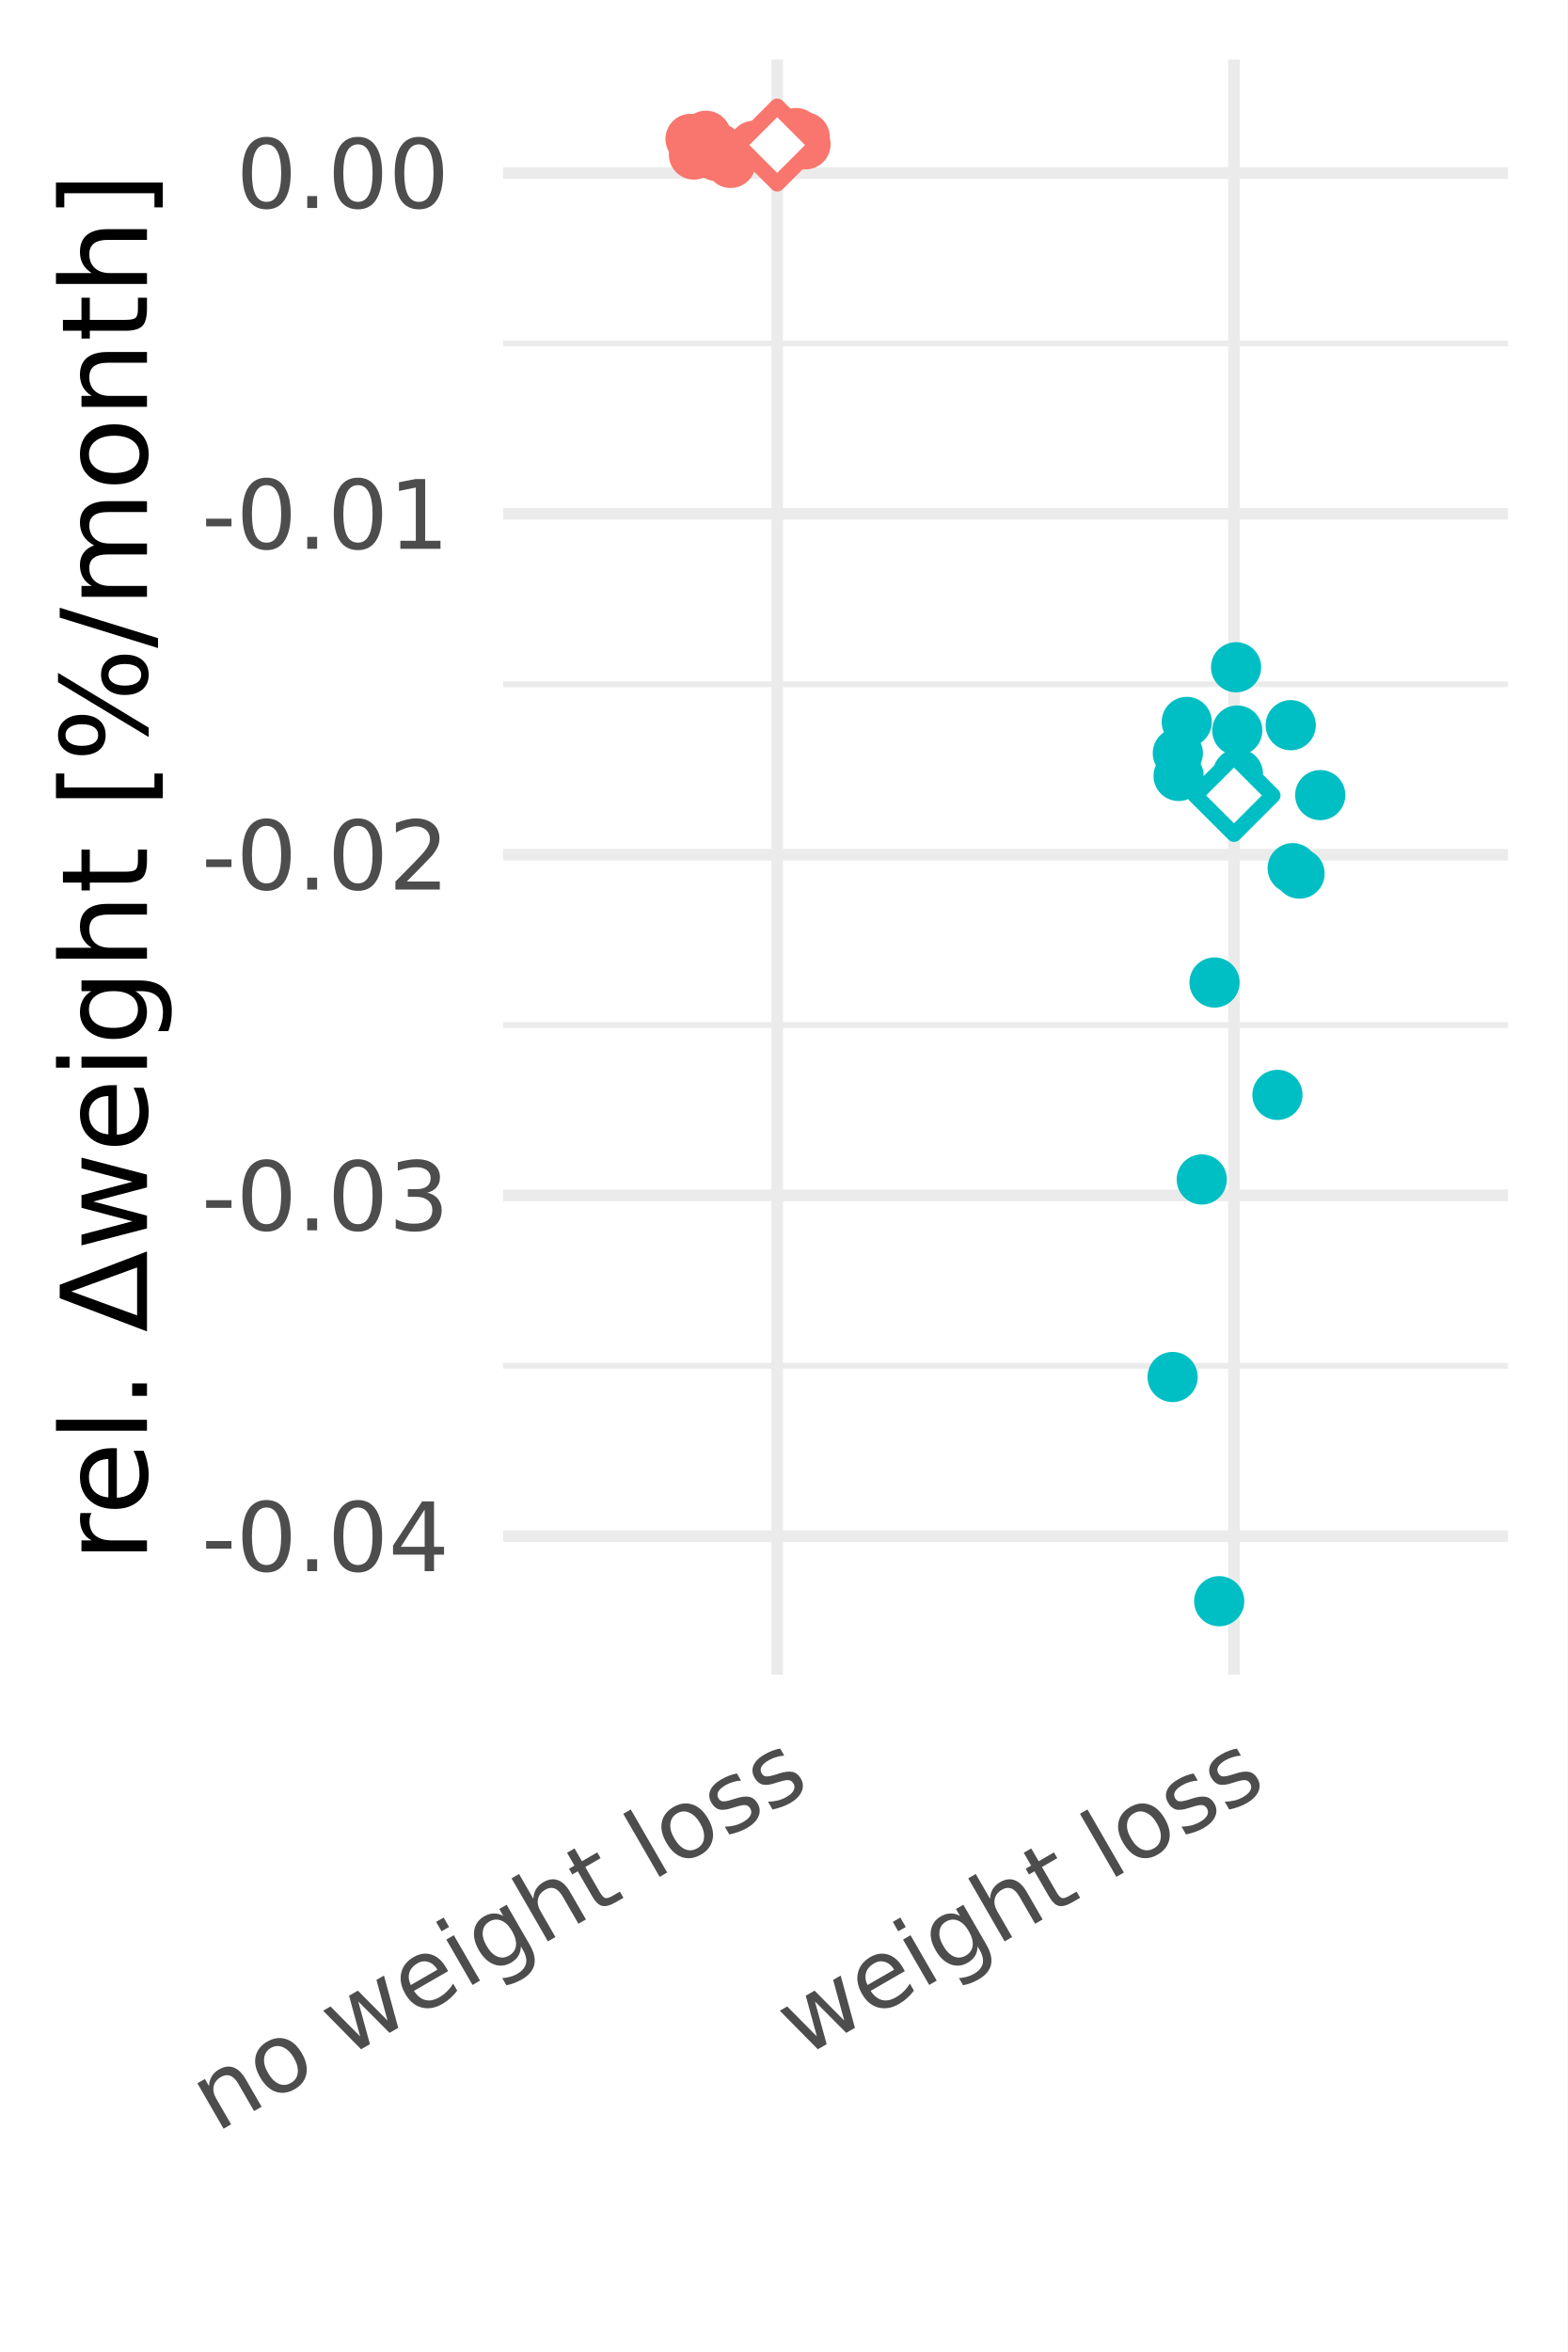
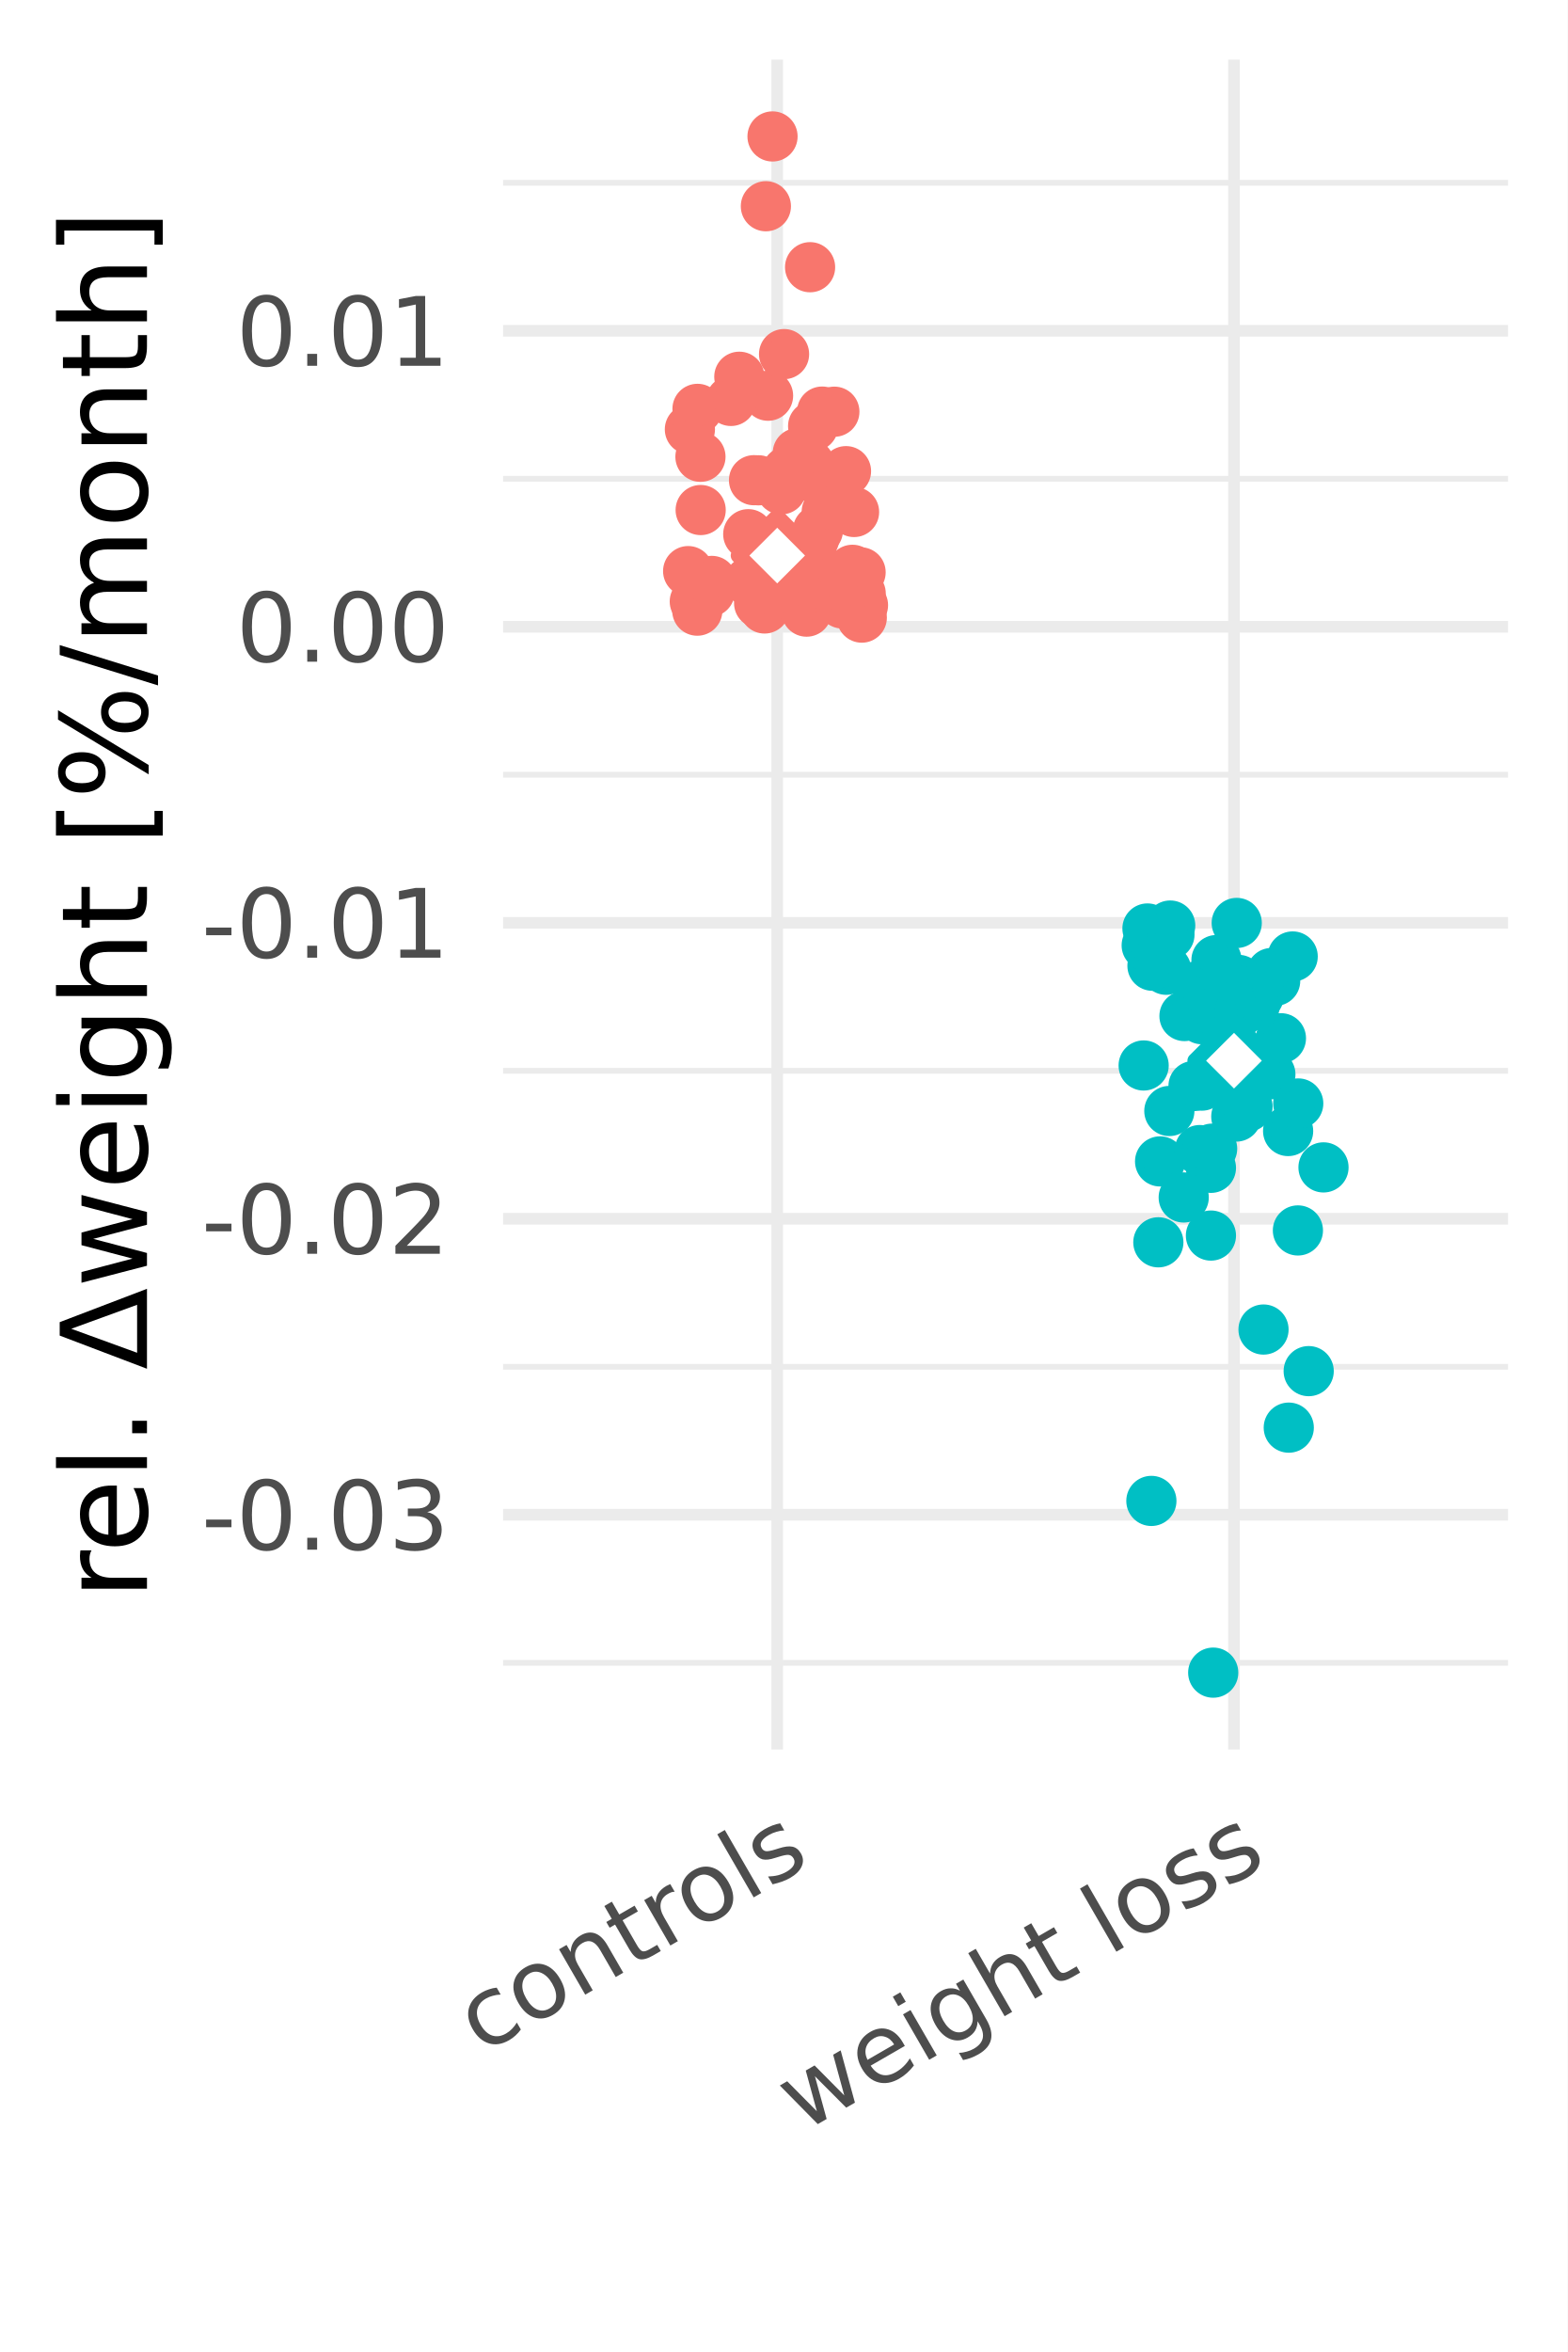
<svg xmlns="http://www.w3.org/2000/svg" class="svglite" width="144.00pt" height="216.00pt" viewBox="0 0 144.00 216.00">
  <defs>
    <style type="text/css">
    .svglite line, .svglite polyline, .svglite polygon, .svglite path, .svglite rect, .svglite circle {
      fill: none;
      stroke: #000000;
      stroke-linecap: round;
      stroke-linejoin: round;
      stroke-miterlimit: 10.00;
    }
  </style>
  </defs>
  <rect width="100%" height="100%" style="stroke: none; fill: #FFFFFF;" />
  <defs>
    <clipPath id="cpMC4wMHwxNDQuMDB8MC4wMHwyMTYuMDA=">
      <rect x="0.00" y="0.00" width="144.00" height="216.00" />
    </clipPath>
  </defs>
  <g clip-path="url(#cpMC4wMHwxNDQuMDB8MC4wMHwyMTYuMDA=)">
</g>
  <defs>
-     <clipPath id="cpNDYuMjF8MTM4LjUyfDUuNDh8MTUzLjc5">
-       <rect x="46.21" y="5.48" width="92.31" height="148.31" />
+     <clipPath id="cpNDYuMjF8MTM4LjUyfDUuNDh8MTYwLjY3">
+       <rect x="46.21" y="5.48" width="92.31" height="155.19" />
    </clipPath>
  </defs>
-   <g clip-path="url(#cpNDYuMjF8MTM4LjUyfDUuNDh8MTUzLjc5)">
-     <polyline points="46.21,125.43 138.52,125.43 " style="stroke-width: 0.53; stroke: #EBEBEB; stroke-linecap: butt;" />
-     <polyline points="46.21,94.14 138.52,94.14 " style="stroke-width: 0.53; stroke: #EBEBEB; stroke-linecap: butt;" />
-     <polyline points="46.21,62.84 138.52,62.84 " style="stroke-width: 0.53; stroke: #EBEBEB; stroke-linecap: butt;" />
-     <polyline points="46.21,31.54 138.52,31.54 " style="stroke-width: 0.53; stroke: #EBEBEB; stroke-linecap: butt;" />
-     <polyline points="46.21,141.08 138.52,141.08 " style="stroke-width: 1.07; stroke: #EBEBEB; stroke-linecap: butt;" />
-     <polyline points="46.21,109.78 138.52,109.78 " style="stroke-width: 1.07; stroke: #EBEBEB; stroke-linecap: butt;" />
-     <polyline points="46.21,78.49 138.52,78.49 " style="stroke-width: 1.07; stroke: #EBEBEB; stroke-linecap: butt;" />
-     <polyline points="46.21,47.19 138.52,47.19 " style="stroke-width: 1.07; stroke: #EBEBEB; stroke-linecap: butt;" />
-     <polyline points="46.21,15.89 138.52,15.89 " style="stroke-width: 1.07; stroke: #EBEBEB; stroke-linecap: butt;" />
-     <polyline points="71.39,153.79 71.39,5.48 " style="stroke-width: 1.07; stroke: #EBEBEB; stroke-linecap: butt;" />
-     <polyline points="113.35,153.79 113.35,5.48 " style="stroke-width: 1.07; stroke: #EBEBEB; stroke-linecap: butt;" />
-     <circle cx="111.99" cy="147.05" r="1.95" style="stroke-width: 0.71; stroke: #00BFC4; fill: #00BFC4;" />
-     <circle cx="107.71" cy="126.46" r="1.95" style="stroke-width: 0.71; stroke: #00BFC4; fill: #00BFC4;" />
-     <circle cx="110.39" cy="108.32" r="1.95" style="stroke-width: 0.71; stroke: #00BFC4; fill: #00BFC4;" />
-     <circle cx="117.34" cy="100.55" r="1.95" style="stroke-width: 0.71; stroke: #00BFC4; fill: #00BFC4;" />
-     <circle cx="111.56" cy="90.23" r="1.95" style="stroke-width: 0.71; stroke: #00BFC4; fill: #00BFC4;" />
-     <circle cx="119.37" cy="80.23" r="1.95" style="stroke-width: 0.71; stroke: #00BFC4; fill: #00BFC4;" />
-     <circle cx="118.74" cy="79.73" r="1.95" style="stroke-width: 0.71; stroke: #00BFC4; fill: #00BFC4;" />
-     <circle cx="121.27" cy="73.02" r="1.95" style="stroke-width: 0.71; stroke: #00BFC4; fill: #00BFC4;" />
-     <circle cx="108.26" cy="71.26" r="1.95" style="stroke-width: 0.71; stroke: #00BFC4; fill: #00BFC4;" />
-     <circle cx="113.71" cy="71.07" r="1.95" style="stroke-width: 0.71; stroke: #00BFC4; fill: #00BFC4;" />
-     <circle cx="108.19" cy="69.17" r="1.95" style="stroke-width: 0.71; stroke: #00BFC4; fill: #00BFC4;" />
-     <circle cx="113.65" cy="67.09" r="1.95" style="stroke-width: 0.71; stroke: #00BFC4; fill: #00BFC4;" />
-     <circle cx="118.56" cy="66.60" r="1.95" style="stroke-width: 0.71; stroke: #00BFC4; fill: #00BFC4;" />
-     <circle cx="109.01" cy="66.30" r="1.95" style="stroke-width: 0.71; stroke: #00BFC4; fill: #00BFC4;" />
-     <circle cx="113.54" cy="61.28" r="1.95" style="stroke-width: 0.71; stroke: #00BFC4; fill: #00BFC4;" />
-     <circle cx="67.11" cy="14.96" r="1.95" style="stroke-width: 0.71; stroke: #F8766D; fill: #F8766D;" />
-     <circle cx="65.81" cy="14.32" r="1.95" style="stroke-width: 0.71; stroke: #F8766D; fill: #F8766D;" />
-     <circle cx="63.74" cy="14.19" r="1.95" style="stroke-width: 0.71; stroke: #F8766D; fill: #F8766D;" />
-     <circle cx="66.01" cy="13.64" r="1.95" style="stroke-width: 0.71; stroke: #F8766D; fill: #F8766D;" />
-     <circle cx="69.25" cy="13.39" r="1.95" style="stroke-width: 0.71; stroke: #F8766D; fill: #F8766D;" />
-     <circle cx="73.99" cy="13.25" r="1.95" style="stroke-width: 0.71; stroke: #F8766D; fill: #F8766D;" />
-     <circle cx="63.43" cy="12.76" r="1.95" style="stroke-width: 0.71; stroke: #F8766D; fill: #F8766D;" />
-     <circle cx="73.92" cy="12.60" r="1.95" style="stroke-width: 0.71; stroke: #F8766D; fill: #F8766D;" />
-     <circle cx="64.85" cy="12.47" r="1.95" style="stroke-width: 0.71; stroke: #F8766D; fill: #F8766D;" />
-     <circle cx="73.12" cy="12.22" r="1.95" style="stroke-width: 0.71; stroke: #F8766D; fill: #F8766D;" />
-     <polygon points="71.39,16.88 74.95,13.32 71.39,9.76 67.83,13.32 " style="stroke-width: 1.42; stroke: #F8766D; fill: #FFFFFF;" />
-     <polygon points="113.35,76.61 116.91,73.05 113.35,69.49 109.78,73.05 " style="stroke-width: 1.42; stroke: #00BFC4; fill: #FFFFFF;" />
+   <g clip-path="url(#cpNDYuMjF8MTM4LjUyfDUuNDh8MTYwLjY3)">
+     <polyline points="46.21,152.71 138.52,152.71 " style="stroke-width: 0.53; stroke: #EBEBEB; stroke-linecap: butt;" />
+     <polyline points="46.21,125.52 138.52,125.52 " style="stroke-width: 0.53; stroke: #EBEBEB; stroke-linecap: butt;" />
+     <polyline points="46.21,98.34 138.52,98.34 " style="stroke-width: 0.53; stroke: #EBEBEB; stroke-linecap: butt;" />
+     <polyline points="46.21,71.15 138.52,71.15 " style="stroke-width: 0.53; stroke: #EBEBEB; stroke-linecap: butt;" />
+     <polyline points="46.21,43.97 138.52,43.97 " style="stroke-width: 0.53; stroke: #EBEBEB; stroke-linecap: butt;" />
+     <polyline points="46.21,16.79 138.52,16.79 " style="stroke-width: 0.53; stroke: #EBEBEB; stroke-linecap: butt;" />
+     <polyline points="46.21,139.11 138.52,139.11 " style="stroke-width: 1.07; stroke: #EBEBEB; stroke-linecap: butt;" />
+     <polyline points="46.21,111.93 138.52,111.93 " style="stroke-width: 1.07; stroke: #EBEBEB; stroke-linecap: butt;" />
+     <polyline points="46.21,84.75 138.52,84.75 " style="stroke-width: 1.07; stroke: #EBEBEB; stroke-linecap: butt;" />
+     <polyline points="46.21,57.56 138.52,57.56 " style="stroke-width: 1.07; stroke: #EBEBEB; stroke-linecap: butt;" />
+     <polyline points="46.21,30.38 138.52,30.38 " style="stroke-width: 1.07; stroke: #EBEBEB; stroke-linecap: butt;" />
+     <polyline points="71.39,160.67 71.39,5.48 " style="stroke-width: 1.07; stroke: #EBEBEB; stroke-linecap: butt;" />
+     <polyline points="113.35,160.67 113.35,5.48 " style="stroke-width: 1.07; stroke: #EBEBEB; stroke-linecap: butt;" />
+     <circle cx="79.16" cy="56.72" r="1.95" style="stroke-width: 0.71; stroke: #F8766D; fill: #F8766D;" />
+     <circle cx="74.09" cy="56.17" r="1.95" style="stroke-width: 0.71; stroke: #F8766D; fill: #F8766D;" />
+     <circle cx="64.05" cy="56.08" r="1.95" style="stroke-width: 0.71; stroke: #F8766D; fill: #F8766D;" />
+     <circle cx="70.23" cy="55.88" r="1.95" style="stroke-width: 0.71; stroke: #F8766D; fill: #F8766D;" />
+     <circle cx="79.27" cy="55.58" r="1.95" style="stroke-width: 0.71; stroke: #F8766D; fill: #F8766D;" />
+     <circle cx="77.37" cy="55.42" r="1.95" style="stroke-width: 0.71; stroke: #F8766D; fill: #F8766D;" />
+     <circle cx="69.73" cy="55.39" r="1.95" style="stroke-width: 0.71; stroke: #F8766D; fill: #F8766D;" />
+     <circle cx="63.82" cy="55.24" r="1.95" style="stroke-width: 0.71; stroke: #F8766D; fill: #F8766D;" />
+     <circle cx="77.35" cy="55.01" r="1.95" style="stroke-width: 0.71; stroke: #F8766D; fill: #F8766D;" />
+     <circle cx="70.58" cy="54.84" r="1.95" style="stroke-width: 0.71; stroke: #F8766D; fill: #F8766D;" />
+     <circle cx="75.23" cy="54.69" r="1.95" style="stroke-width: 0.71; stroke: #F8766D; fill: #F8766D;" />
+     <circle cx="76.54" cy="54.56" r="1.95" style="stroke-width: 0.71; stroke: #F8766D; fill: #F8766D;" />
+     <circle cx="79.06" cy="54.51" r="1.95" style="stroke-width: 0.71; stroke: #F8766D; fill: #F8766D;" />
+     <circle cx="65.19" cy="54.35" r="1.95" style="stroke-width: 0.71; stroke: #F8766D; fill: #F8766D;" />
+     <circle cx="72.72" cy="54.14" r="1.95" style="stroke-width: 0.71; stroke: #F8766D; fill: #F8766D;" />
+     <circle cx="70.74" cy="54.09" r="1.95" style="stroke-width: 0.71; stroke: #F8766D; fill: #F8766D;" />
+     <circle cx="75.86" cy="53.70" r="1.95" style="stroke-width: 0.71; stroke: #F8766D; fill: #F8766D;" />
+     <circle cx="75.07" cy="53.57" r="1.95" style="stroke-width: 0.71; stroke: #F8766D; fill: #F8766D;" />
+     <circle cx="78.63" cy="53.52" r="1.95" style="stroke-width: 0.71; stroke: #F8766D; fill: #F8766D;" />
+     <circle cx="68.85" cy="53.41" r="1.95" style="stroke-width: 0.71; stroke: #F8766D; fill: #F8766D;" />
+     <circle cx="65.38" cy="53.35" r="1.95" style="stroke-width: 0.71; stroke: #F8766D; fill: #F8766D;" />
+     <circle cx="77.98" cy="53.29" r="1.95" style="stroke-width: 0.71; stroke: #F8766D; fill: #F8766D;" />
+     <circle cx="72.59" cy="52.98" r="1.95" style="stroke-width: 0.71; stroke: #F8766D; fill: #F8766D;" />
+     <circle cx="77.81" cy="52.97" r="1.95" style="stroke-width: 0.71; stroke: #F8766D; fill: #F8766D;" />
+     <circle cx="79.05" cy="52.56" r="1.95" style="stroke-width: 0.71; stroke: #F8766D; fill: #F8766D;" />
+     <circle cx="63.21" cy="52.45" r="1.95" style="stroke-width: 0.71; stroke: #F8766D; fill: #F8766D;" />
+     <circle cx="78.30" cy="52.33" r="1.95" style="stroke-width: 0.71; stroke: #F8766D; fill: #F8766D;" />
+     <circle cx="74.43" cy="52.14" r="1.95" style="stroke-width: 0.71; stroke: #F8766D; fill: #F8766D;" />
+     <circle cx="74.18" cy="51.02" r="1.95" style="stroke-width: 0.71; stroke: #F8766D; fill: #F8766D;" />
+     <circle cx="74.54" cy="50.86" r="1.95" style="stroke-width: 0.71; stroke: #F8766D; fill: #F8766D;" />
+     <circle cx="74.79" cy="49.46" r="1.95" style="stroke-width: 0.71; stroke: #F8766D; fill: #F8766D;" />
+     <circle cx="68.73" cy="49.06" r="1.95" style="stroke-width: 0.71; stroke: #F8766D; fill: #F8766D;" />
+     <circle cx="75.13" cy="48.71" r="1.95" style="stroke-width: 0.71; stroke: #F8766D; fill: #F8766D;" />
+     <circle cx="78.45" cy="47.02" r="1.95" style="stroke-width: 0.71; stroke: #F8766D; fill: #F8766D;" />
+     <circle cx="75.94" cy="47.00" r="1.95" style="stroke-width: 0.71; stroke: #F8766D; fill: #F8766D;" />
+     <circle cx="64.36" cy="46.84" r="1.95" style="stroke-width: 0.71; stroke: #F8766D; fill: #F8766D;" />
+     <circle cx="71.76" cy="44.94" r="1.95" style="stroke-width: 0.71; stroke: #F8766D; fill: #F8766D;" />
+     <circle cx="69.67" cy="44.11" r="1.95" style="stroke-width: 0.71; stroke: #F8766D; fill: #F8766D;" />
+     <circle cx="69.26" cy="44.10" r="1.95" style="stroke-width: 0.71; stroke: #F8766D; fill: #F8766D;" />
+     <circle cx="74.90" cy="43.95" r="1.95" style="stroke-width: 0.71; stroke: #F8766D; fill: #F8766D;" />
+     <circle cx="72.28" cy="43.31" r="1.95" style="stroke-width: 0.71; stroke: #F8766D; fill: #F8766D;" />
+     <circle cx="77.71" cy="43.27" r="1.95" style="stroke-width: 0.71; stroke: #F8766D; fill: #F8766D;" />
+     <circle cx="74.34" cy="42.63" r="1.95" style="stroke-width: 0.71; stroke: #F8766D; fill: #F8766D;" />
+     <circle cx="64.34" cy="41.95" r="1.95" style="stroke-width: 0.71; stroke: #F8766D; fill: #F8766D;" />
+     <circle cx="73.28" cy="41.61" r="1.95" style="stroke-width: 0.71; stroke: #F8766D; fill: #F8766D;" />
+     <circle cx="63.37" cy="39.43" r="1.95" style="stroke-width: 0.71; stroke: #F8766D; fill: #F8766D;" />
+     <circle cx="74.69" cy="39.13" r="1.95" style="stroke-width: 0.71; stroke: #F8766D; fill: #F8766D;" />
+     <circle cx="76.64" cy="37.81" r="1.95" style="stroke-width: 0.71; stroke: #F8766D; fill: #F8766D;" />
+     <circle cx="75.52" cy="37.80" r="1.95" style="stroke-width: 0.71; stroke: #F8766D; fill: #F8766D;" />
+     <circle cx="64.07" cy="37.55" r="1.95" style="stroke-width: 0.71; stroke: #F8766D; fill: #F8766D;" />
+     <circle cx="67.14" cy="36.82" r="1.95" style="stroke-width: 0.71; stroke: #F8766D; fill: #F8766D;" />
+     <circle cx="70.55" cy="36.34" r="1.95" style="stroke-width: 0.71; stroke: #F8766D; fill: #F8766D;" />
+     <circle cx="67.91" cy="34.60" r="1.95" style="stroke-width: 0.71; stroke: #F8766D; fill: #F8766D;" />
+     <circle cx="72.02" cy="32.52" r="1.95" style="stroke-width: 0.71; stroke: #F8766D; fill: #F8766D;" />
+     <circle cx="74.41" cy="24.54" r="1.95" style="stroke-width: 0.71; stroke: #F8766D; fill: #F8766D;" />
+     <circle cx="70.35" cy="18.94" r="1.95" style="stroke-width: 0.71; stroke: #F8766D; fill: #F8766D;" />
+     <circle cx="70.96" cy="12.53" r="1.95" style="stroke-width: 0.71; stroke: #F8766D; fill: #F8766D;" />
+     <circle cx="111.44" cy="153.61" r="1.95" style="stroke-width: 0.71; stroke: #00BFC4; fill: #00BFC4;" />
+     <circle cx="105.76" cy="137.84" r="1.95" style="stroke-width: 0.71; stroke: #00BFC4; fill: #00BFC4;" />
+     <circle cx="118.38" cy="131.11" r="1.95" style="stroke-width: 0.71; stroke: #00BFC4; fill: #00BFC4;" />
+     <circle cx="120.21" cy="125.92" r="1.95" style="stroke-width: 0.71; stroke: #00BFC4; fill: #00BFC4;" />
+     <circle cx="116.06" cy="122.10" r="1.95" style="stroke-width: 0.71; stroke: #00BFC4; fill: #00BFC4;" />
+     <circle cx="106.40" cy="114.09" r="1.95" style="stroke-width: 0.71; stroke: #00BFC4; fill: #00BFC4;" />
+     <circle cx="111.23" cy="113.47" r="1.95" style="stroke-width: 0.71; stroke: #00BFC4; fill: #00BFC4;" />
+     <circle cx="119.22" cy="113.00" r="1.95" style="stroke-width: 0.71; stroke: #00BFC4; fill: #00BFC4;" />
+     <circle cx="108.73" cy="109.97" r="1.95" style="stroke-width: 0.71; stroke: #00BFC4; fill: #00BFC4;" />
+     <circle cx="111.23" cy="107.25" r="1.95" style="stroke-width: 0.71; stroke: #00BFC4; fill: #00BFC4;" />
+     <circle cx="121.57" cy="107.21" r="1.95" style="stroke-width: 0.71; stroke: #00BFC4; fill: #00BFC4;" />
+     <circle cx="106.56" cy="106.66" r="1.95" style="stroke-width: 0.71; stroke: #00BFC4; fill: #00BFC4;" />
+     <circle cx="110.21" cy="105.62" r="1.95" style="stroke-width: 0.71; stroke: #00BFC4; fill: #00BFC4;" />
+     <circle cx="111.34" cy="105.49" r="1.95" style="stroke-width: 0.71; stroke: #00BFC4; fill: #00BFC4;" />
+     <circle cx="118.32" cy="103.87" r="1.95" style="stroke-width: 0.71; stroke: #00BFC4; fill: #00BFC4;" />
+     <circle cx="113.56" cy="102.54" r="1.95" style="stroke-width: 0.71; stroke: #00BFC4; fill: #00BFC4;" />
+     <circle cx="107.41" cy="102.03" r="1.95" style="stroke-width: 0.71; stroke: #00BFC4; fill: #00BFC4;" />
+     <circle cx="114.59" cy="101.63" r="1.95" style="stroke-width: 0.71; stroke: #00BFC4; fill: #00BFC4;" />
+     <circle cx="119.25" cy="101.34" r="1.95" style="stroke-width: 0.71; stroke: #00BFC4; fill: #00BFC4;" />
+     <circle cx="109.63" cy="99.74" r="1.95" style="stroke-width: 0.71; stroke: #00BFC4; fill: #00BFC4;" />
+     <circle cx="110.39" cy="99.70" r="1.95" style="stroke-width: 0.71; stroke: #00BFC4; fill: #00BFC4;" />
+     <circle cx="116.69" cy="98.66" r="1.95" style="stroke-width: 0.71; stroke: #00BFC4; fill: #00BFC4;" />
+     <circle cx="114.28" cy="97.89" r="1.95" style="stroke-width: 0.71; stroke: #00BFC4; fill: #00BFC4;" />
+     <circle cx="105.05" cy="97.85" r="1.95" style="stroke-width: 0.71; stroke: #00BFC4; fill: #00BFC4;" />
+     <circle cx="112.46" cy="96.97" r="1.95" style="stroke-width: 0.71; stroke: #00BFC4; fill: #00BFC4;" />
+     <circle cx="117.66" cy="95.35" r="1.95" style="stroke-width: 0.71; stroke: #00BFC4; fill: #00BFC4;" />
+     <circle cx="110.40" cy="93.60" r="1.95" style="stroke-width: 0.71; stroke: #00BFC4; fill: #00BFC4;" />
+     <circle cx="108.80" cy="93.31" r="1.95" style="stroke-width: 0.71; stroke: #00BFC4; fill: #00BFC4;" />
+     <circle cx="113.82" cy="93.00" r="1.95" style="stroke-width: 0.71; stroke: #00BFC4; fill: #00BFC4;" />
+     <circle cx="110.59" cy="92.52" r="1.95" style="stroke-width: 0.71; stroke: #00BFC4; fill: #00BFC4;" />
+     <circle cx="115.26" cy="92.31" r="1.95" style="stroke-width: 0.71; stroke: #00BFC4; fill: #00BFC4;" />
+     <circle cx="112.79" cy="91.54" r="1.95" style="stroke-width: 0.71; stroke: #00BFC4; fill: #00BFC4;" />
+     <circle cx="115.63" cy="91.46" r="1.95" style="stroke-width: 0.71; stroke: #00BFC4; fill: #00BFC4;" />
+     <circle cx="110.00" cy="90.57" r="1.95" style="stroke-width: 0.71; stroke: #00BFC4; fill: #00BFC4;" />
+     <circle cx="116.66" cy="90.17" r="1.95" style="stroke-width: 0.71; stroke: #00BFC4; fill: #00BFC4;" />
+     <circle cx="117.13" cy="90.08" r="1.95" style="stroke-width: 0.71; stroke: #00BFC4; fill: #00BFC4;" />
+     <circle cx="113.76" cy="89.99" r="1.95" style="stroke-width: 0.71; stroke: #00BFC4; fill: #00BFC4;" />
+     <circle cx="112.62" cy="89.58" r="1.95" style="stroke-width: 0.71; stroke: #00BFC4; fill: #00BFC4;" />
+     <circle cx="116.80" cy="89.36" r="1.95" style="stroke-width: 0.71; stroke: #00BFC4; fill: #00BFC4;" />
+     <circle cx="107.12" cy="89.06" r="1.95" style="stroke-width: 0.71; stroke: #00BFC4; fill: #00BFC4;" />
+     <circle cx="105.86" cy="88.69" r="1.95" style="stroke-width: 0.71; stroke: #00BFC4; fill: #00BFC4;" />
+     <circle cx="111.74" cy="88.17" r="1.95" style="stroke-width: 0.71; stroke: #00BFC4; fill: #00BFC4;" />
+     <circle cx="118.74" cy="87.84" r="1.95" style="stroke-width: 0.71; stroke: #00BFC4; fill: #00BFC4;" />
+     <circle cx="105.33" cy="86.82" r="1.95" style="stroke-width: 0.71; stroke: #00BFC4; fill: #00BFC4;" />
+     <circle cx="107.42" cy="85.83" r="1.95" style="stroke-width: 0.71; stroke: #00BFC4; fill: #00BFC4;" />
+     <circle cx="105.40" cy="85.27" r="1.95" style="stroke-width: 0.71; stroke: #00BFC4; fill: #00BFC4;" />
+     <circle cx="107.49" cy="85.00" r="1.95" style="stroke-width: 0.71; stroke: #00BFC4; fill: #00BFC4;" />
+     <circle cx="113.60" cy="84.76" r="1.95" style="stroke-width: 0.71; stroke: #00BFC4; fill: #00BFC4;" />
+     <polygon points="71.39,54.58 74.95,51.02 71.39,47.46 67.83,51.02 " style="stroke-width: 1.42; stroke: #F8766D; fill: #FFFFFF;" />
+     <polygon points="113.35,100.97 116.91,97.41 113.35,93.85 109.78,97.41 " style="stroke-width: 1.42; stroke: #00BFC4; fill: #FFFFFF;" />
  </g>
  <g clip-path="url(#cpMC4wMHwxNDQuMDB8MC4wMHwyMTYuMDA=)">
-     <text x="41.28" y="144.29" text-anchor="end" style="font-size: 8.80px; fill: #4D4D4D; font-family: DejaVu Sans;" textLength="22.75px" lengthAdjust="spacingAndGlyphs">-0.04</text>
-     <text x="41.28" y="112.99" text-anchor="end" style="font-size: 8.80px; fill: #4D4D4D; font-family: DejaVu Sans;" textLength="22.75px" lengthAdjust="spacingAndGlyphs">-0.03</text>
-     <text x="41.28" y="81.69" text-anchor="end" style="font-size: 8.80px; fill: #4D4D4D; font-family: DejaVu Sans;" textLength="22.75px" lengthAdjust="spacingAndGlyphs">-0.02</text>
-     <text x="41.28" y="50.40" text-anchor="end" style="font-size: 8.80px; fill: #4D4D4D; font-family: DejaVu Sans;" textLength="22.75px" lengthAdjust="spacingAndGlyphs">-0.01</text>
-     <text x="41.28" y="19.10" text-anchor="end" style="font-size: 8.80px; fill: #4D4D4D; font-family: DejaVu Sans;" textLength="19.58px" lengthAdjust="spacingAndGlyphs">0.00</text>
-     <text transform="translate(74.60,164.28) rotate(-30)" text-anchor="end" style="font-size: 8.80px; fill: #4D4D4D; font-family: DejaVu Sans;" textLength="63.22px" lengthAdjust="spacingAndGlyphs">no weight loss</text>
-     <text transform="translate(116.55,164.28) rotate(-30)" text-anchor="end" style="font-size: 8.80px; fill: #4D4D4D; font-family: DejaVu Sans;" textLength="49.46px" lengthAdjust="spacingAndGlyphs">weight loss</text>
-     <text transform="translate(13.50,79.64) rotate(-90)" text-anchor="middle" style="font-size: 11.00px; font-family: DejaVu Sans;" textLength="127.66px" lengthAdjust="spacingAndGlyphs">rel. Δweight [%/month]</text>
+     <text x="41.28" y="142.32" text-anchor="end" style="font-size: 8.80px; fill: #4D4D4D; font-family: DejaVu Sans;" textLength="22.75px" lengthAdjust="spacingAndGlyphs">-0.03</text>
+     <text x="41.28" y="115.14" text-anchor="end" style="font-size: 8.80px; fill: #4D4D4D; font-family: DejaVu Sans;" textLength="22.75px" lengthAdjust="spacingAndGlyphs">-0.02</text>
+     <text x="41.28" y="87.95" text-anchor="end" style="font-size: 8.80px; fill: #4D4D4D; font-family: DejaVu Sans;" textLength="22.75px" lengthAdjust="spacingAndGlyphs">-0.01</text>
+     <text x="41.28" y="60.77" text-anchor="end" style="font-size: 8.80px; fill: #4D4D4D; font-family: DejaVu Sans;" textLength="19.58px" lengthAdjust="spacingAndGlyphs">0.00</text>
+     <text x="41.28" y="33.59" text-anchor="end" style="font-size: 8.80px; fill: #4D4D4D; font-family: DejaVu Sans;" textLength="19.58px" lengthAdjust="spacingAndGlyphs">0.01</text>
+     <text transform="translate(74.60,171.15) rotate(-30)" text-anchor="end" style="font-size: 8.80px; fill: #4D4D4D; font-family: DejaVu Sans;" textLength="35.09px" lengthAdjust="spacingAndGlyphs">controls</text>
+     <text transform="translate(116.55,171.15) rotate(-30)" text-anchor="end" style="font-size: 8.80px; fill: #4D4D4D; font-family: DejaVu Sans;" textLength="49.46px" lengthAdjust="spacingAndGlyphs">weight loss</text>
+     <text transform="translate(13.50,83.07) rotate(-90)" text-anchor="middle" style="font-size: 11.00px; font-family: DejaVu Sans;" textLength="127.66px" lengthAdjust="spacingAndGlyphs">rel. Δweight [%/month]</text>
  </g>
</svg>
